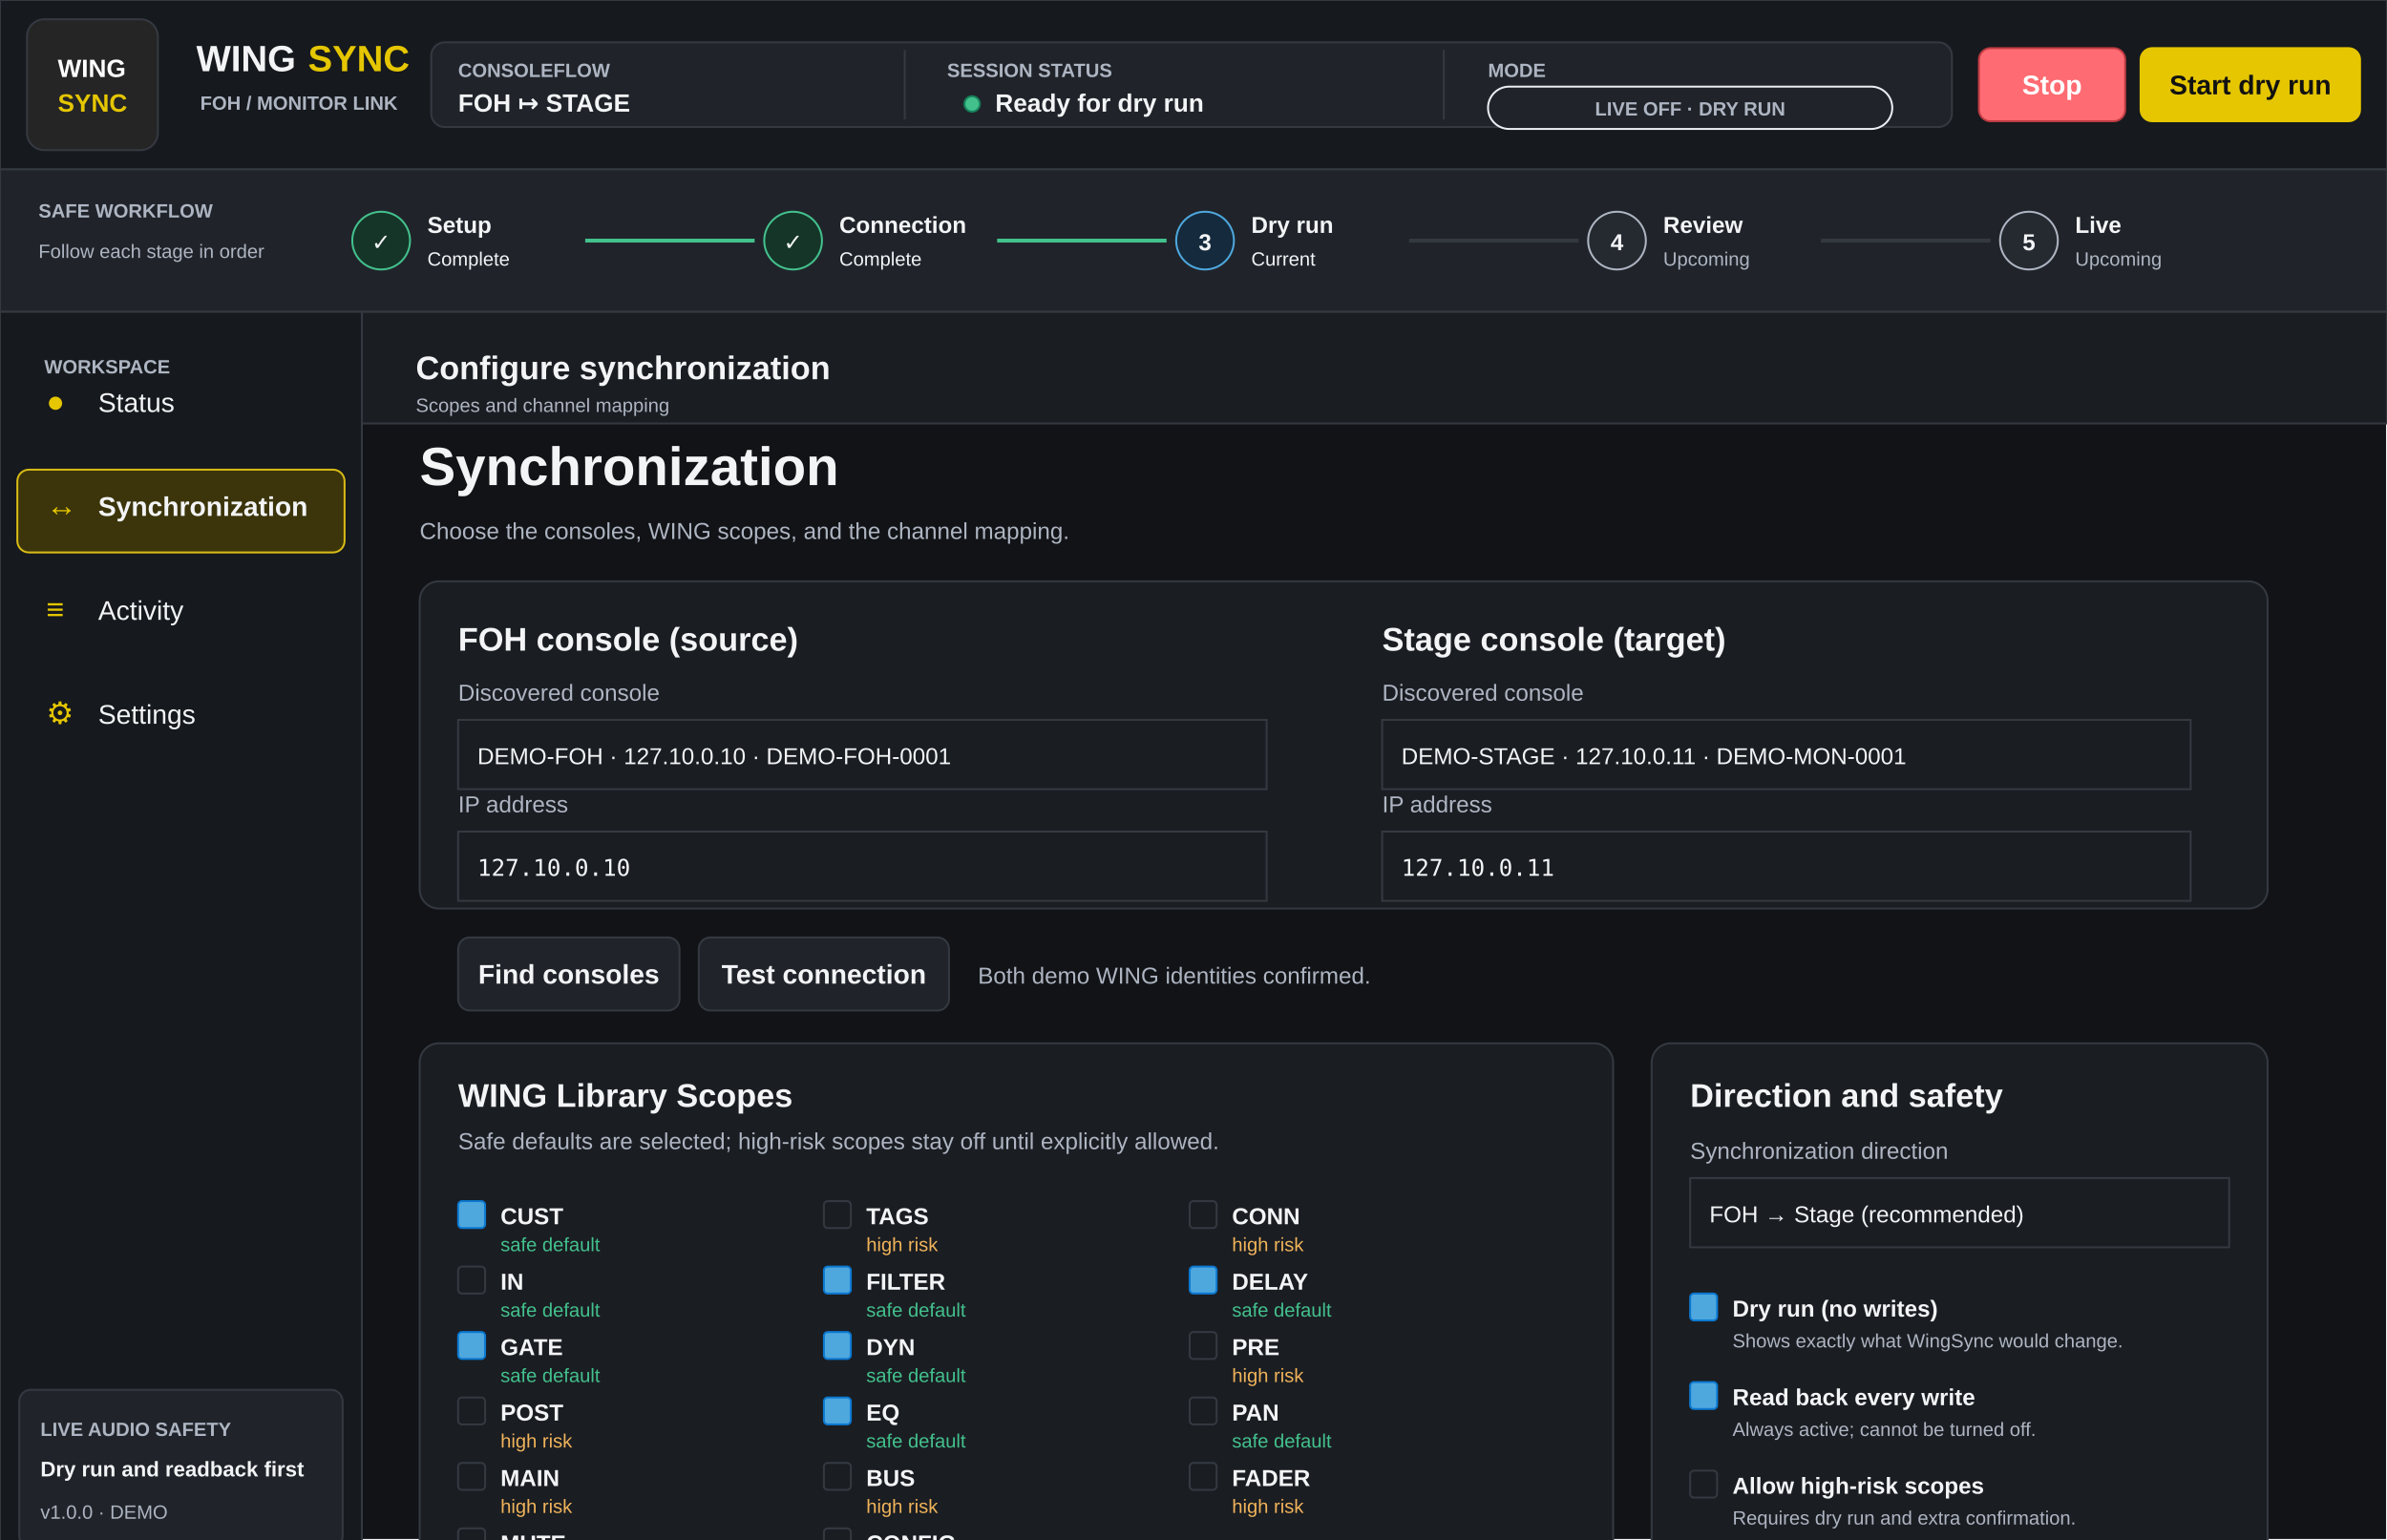
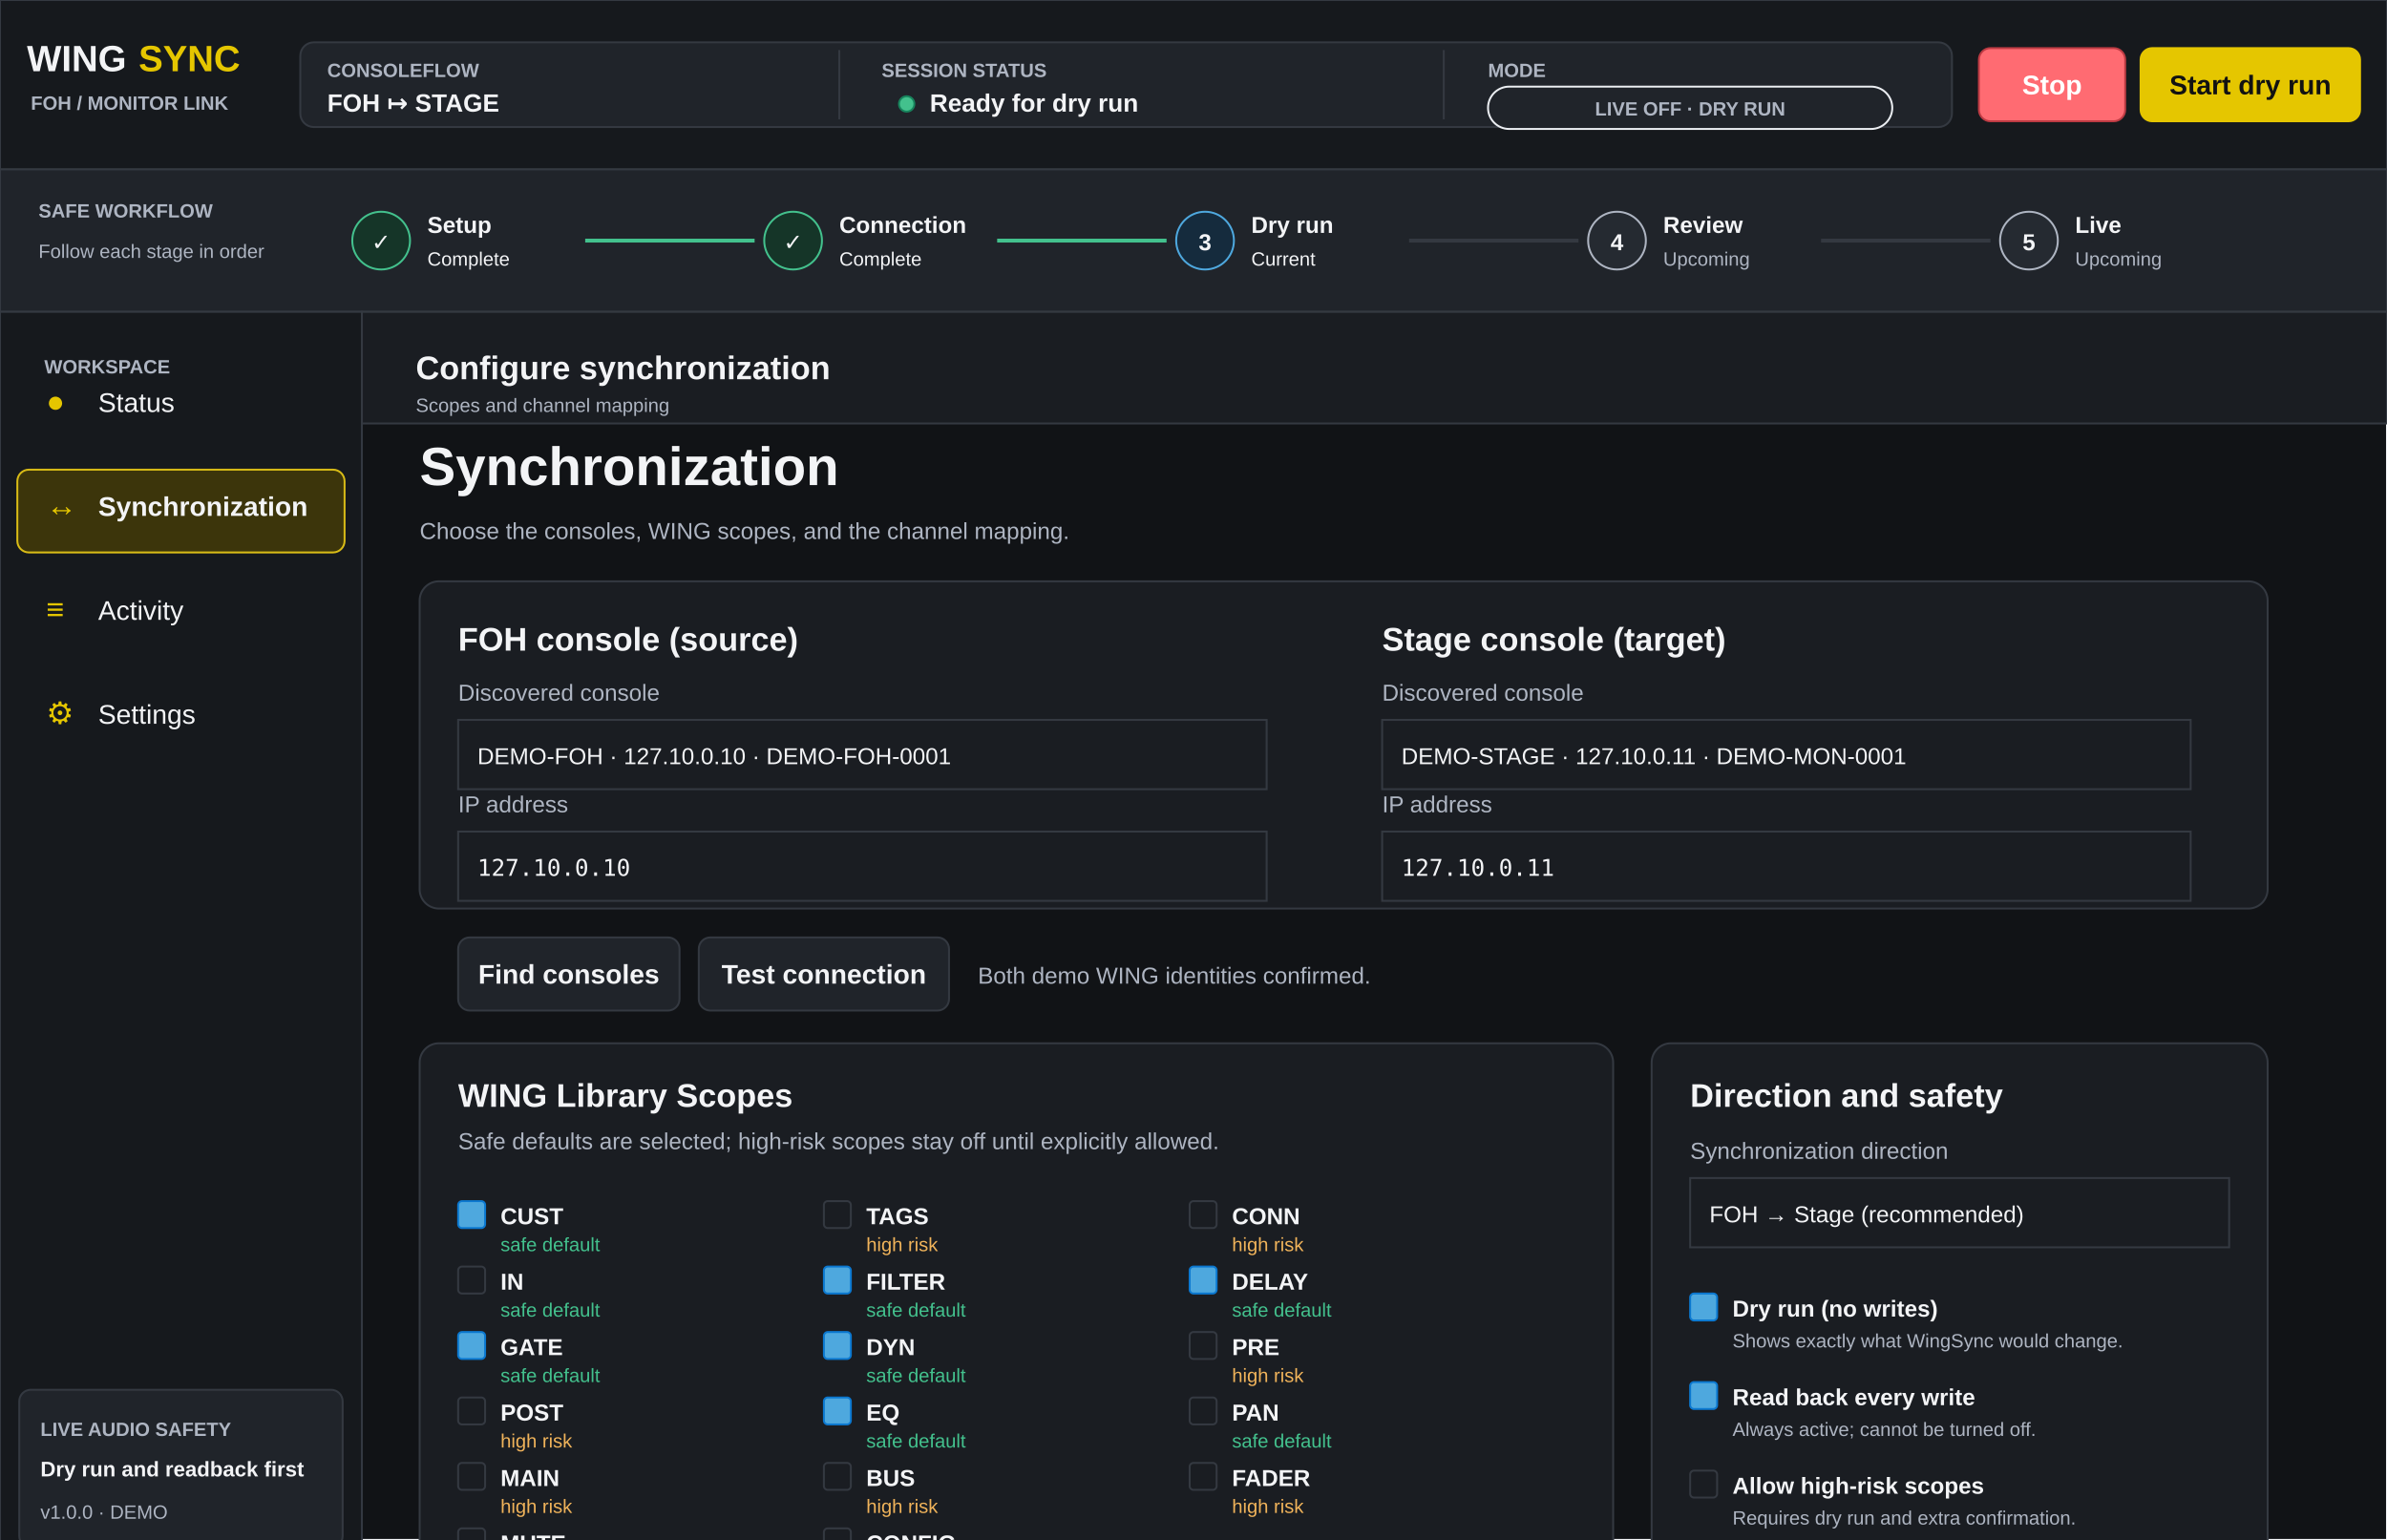
<svg xmlns="http://www.w3.org/2000/svg" width="1240" height="800" viewBox="0 0 1240 800">
  <style>text{font-family:Segoe UI,Arial,sans-serif;fill:#172033}.small{font-size:12px}.tiny{font-size:10px}.label{font-size:10px;font-weight:700;fill:#777872}.muted{fill:#5c667a}.title{font-size:28px;font-weight:650}.h{font-size:17px;font-weight:650}.mono{font-family:Consolas,monospace}.bold{font-weight:700}.btn{font-size:14px;font-weight:650}.num{font-size:28px;font-weight:650}</style>
  <style>text{fill:#F3F4F6}.label,.muted{fill:#AEB5C2}[fill="#f3f5f8"]{fill:#111316}[fill="#fcfcfa"],[fill="#f8f8f5"]{fill:#16191D}[fill="#f3f3ef"],[fill="#efefea"],[fill="#e8eef5"],[fill="#ebeef2"],[fill="#fafafa"],[fill="#f1f2ee"]{fill:#20242A}rect[fill="#fff"],rect[fill="#ffffff"]{fill:#1A1D22}[fill="#fff2a8"]{fill:#3C350B}[fill="#e2f4ed"]{fill:#153528}[fill="#e3f1fb"]{fill:#152B3D}[fill="#fff3e2"]{fill:#382715}[fill="#fde8e9"]{fill:#3B1D22}[fill="#dfe4ec"]{fill:#0D0F12}[fill="#17835c"]{fill:#43C18D}[fill="#0b78d0"]{fill:#4EA8DE}[fill="#be3b43"]{fill:#FF6B72}[fill="#b46b08"],[fill="#d57a00"]{fill:#F0B35A}[fill="#a58c00"]{fill:#E5C600}[stroke="#d7d7d1"],[stroke="#deded8"],[stroke="#d4d4ce"],[stroke="#dce1e8"],[stroke="#b8c1ce"],[stroke="#e9ecf1"],[stroke="#d9dad4"],[stroke="#687386"],[stroke="#111111"]{stroke:#343941}[stroke="#e4c400"]{stroke:#D8BB16}[stroke="#f0c67f"]{stroke:#8A5B24}[style*="fill:#172033"]{fill:#F3F4F6!important}[style*="fill:#5c667a"]{fill:#AEB5C2!important}[style*="fill:#17835c"]{fill:#43C18D!important}[style*="fill:#0b78d0"]{fill:#4EA8DE!important}[style*="fill:#be3b43"]{fill:#FF6B72!important}[style*="fill:#b46b08"]{fill:#F0B35A!important}[style*="fill:#a58c00"]{fill:#E5C600!important}[style*="fill:#76531f"]{fill:#FFD499!important}[style*="fill:#ecece8"]{fill:#F3F4F6!important}</style>
  <rect x="0" y="0" width="1240" height="800" rx="0" fill="#f3f5f8" stroke="#f3f5f8" stroke-width="1" />
  <rect x="0" y="0" width="1240" height="88" rx="0" fill="#fcfcfa" stroke="#d7d7d1" stroke-width="1" />
-   <rect x="14" y="10" width="68" height="68" rx="9" fill="#252525" stroke="#111111" stroke-width="1" />
-   <text x="30" y="40" class="bold" style="fill:#fff;font-size:13px;">WING</text>
-   <text x="30" y="58" class="bold" style="fill:#e5c600;font-size:13px;">SYNC</text>
-   <text x="102" y="37" class="bold" style="font-size:19px;">WING</text>
-   <text x="160" y="37" class="bold" style="fill:#e5c600;font-size:19px;">SYNC</text>
-   <text x="104" y="57" class="label" style="">FOH / MONITOR LINK</text>
-   <rect x="224" y="22" width="790" height="44" rx="7" fill="#f3f3ef" stroke="#deded8" stroke-width="1" />
-   <text x="238" y="40" class="label" style="">CONSOLEFLOW</text>
-   <text x="238" y="58" class="bold" style="font-size:13px;">FOH ↦ STAGE</text>
-   <line x1="470" y1="26" x2="470" y2="62" stroke="#d4d4ce" stroke-width="1" />
-   <text x="492" y="40" class="label" style="">SESSION STATUS</text>
-   <circle cx="505" cy="54" r="4" fill="#17835c" stroke="#17835c" />
-   <text x="517" y="58" class="bold" style="font-size:13px;">Ready for dry run</text>
+   <text x="14" y="37" class="bold" style="font-size:19px;">WING</text>
+   <text x="72" y="37" class="bold" style="fill:#e5c600;font-size:19px;">SYNC</text>
+   <text x="16" y="57" class="label" style="">FOH / MONITOR LINK</text>
+   <rect x="156" y="22" width="858" height="44" rx="7" fill="#f3f3ef" stroke="#deded8" stroke-width="1" />
+   <text x="170" y="40" class="label" style="">CONSOLEFLOW</text>
+   <text x="170" y="58" class="bold" style="font-size:13px;">FOH ↦ STAGE</text>
+   <line x1="436" y1="26" x2="436" y2="62" stroke="#d4d4ce" stroke-width="1" />
+   <text x="458" y="40" class="label" style="">SESSION STATUS</text>
+   <circle cx="471" cy="54" r="4" fill="#17835c" stroke="#17835c" />
+   <text x="483" y="58" class="bold" style="font-size:13px;">Ready for dry run</text>
  <line x1="750" y1="26" x2="750" y2="62" stroke="#d4d4ce" stroke-width="1" />
  <text x="773" y="40" class="label" style="">MODE</text>
  <rect x="773" y="45" width="210" height="22" rx="11" fill="#ebeef2" stroke="#ebeef2" stroke-width="1" />
  <text x="878" y="60" class="bold" style="fill:#5c667a;font-size:10px;text-anchor:middle;">LIVE OFF · DRY RUN</text>
  <rect x="1028" y="25" width="76" height="38" rx="6" fill="#be3b43" stroke="#be3b43" stroke-width="1" />
  <text x="1066" y="49" class="btn" style="fill:#fff;font-size:14px;text-anchor:middle;">Stop</text>
  <rect x="1112" y="25" width="114" height="38" rx="6" fill="#e5c600" stroke="#e5c600" stroke-width="1" />
  <text x="1169" y="49" class="btn" style="fill:#121212;font-size:14px;text-anchor:middle;">Start dry run</text>
  <rect x="0" y="88" width="1240" height="74" fill="#20242A" stroke="#343941" />
  <text x="20" y="113" class="label">SAFE WORKFLOW</text>
  <text x="20" y="134" class="tiny muted">Follow each stage in order</text>
  <line x1="304" y1="125" x2="392" y2="125" stroke="#43C18D" stroke-width="2" />
  <line x1="518" y1="125" x2="606" y2="125" stroke="#43C18D" stroke-width="2" />
  <line x1="732" y1="125" x2="820" y2="125" stroke="#343941" stroke-width="2" />
  <line x1="946" y1="125" x2="1034" y2="125" stroke="#343941" stroke-width="2" />
  <circle cx="198" cy="125" r="15" fill="#153528" stroke="#43C18D" />
  <text x="198" y="130" class="bold" text-anchor="middle">✓</text>
  <text x="222" y="121" class="bold small">Setup</text>
  <text x="222" y="138" class="tiny" fill="#43C18D">Complete</text>
  <circle cx="412" cy="125" r="15" fill="#153528" stroke="#43C18D" />
  <text x="412" y="130" class="bold" text-anchor="middle">✓</text>
  <text x="436" y="121" class="bold small">Connection</text>
  <text x="436" y="138" class="tiny" fill="#43C18D">Complete</text>
  <circle cx="626" cy="125" r="15" fill="#152B3D" stroke="#4EA8DE" />
  <text x="626" y="130" class="bold" text-anchor="middle">3</text>
  <text x="650" y="121" class="bold small">Dry run</text>
  <text x="650" y="138" class="tiny" fill="#4EA8DE">Current</text>
  <circle cx="840" cy="125" r="15" fill="#252A31" stroke="#AEB5C2" />
  <text x="840" y="130" class="bold" text-anchor="middle">4</text>
  <text x="864" y="121" class="bold small">Review</text>
  <text x="864" y="138" class="tiny muted">Upcoming</text>
  <circle cx="1054" cy="125" r="15" fill="#252A31" stroke="#AEB5C2" />
  <text x="1054" y="130" class="bold" text-anchor="middle">5</text>
  <text x="1078" y="121" class="bold small">Live</text>
  <text x="1078" y="138" class="tiny muted">Upcoming</text>
  <g transform="translate(0 74)">
    <rect x="0" y="88" width="188" height="670" rx="0" fill="#f8f8f5" stroke="#d7d7d1" stroke-width="1" />
    <text x="23" y="120" class="label" style="">WORKSPACE</text>
    <text x="24" y="140" class="bold" style="fill:#a58c00;font-size:16px;">●</text>
    <text x="51" y="140" class="" style="font-size:14px;">Status</text>
    <rect x="9" y="170" width="170" height="43" rx="6" fill="#fff2a8" stroke="#e4c400" stroke-width="1" />
    <text x="24" y="194" class="bold" style="fill:#a58c00;font-size:16px;">↔</text>
    <text x="51" y="194" class="bold" style="font-size:14px;">Synchronization</text>
    <text x="24" y="248" class="bold" style="fill:#a58c00;font-size:16px;">≡</text>
    <text x="51" y="248" class="" style="font-size:14px;">Activity</text>
    <text x="24" y="302" class="bold" style="fill:#a58c00;font-size:16px;">⚙</text>
    <text x="51" y="302" class="" style="font-size:14px;">Settings</text>
    <rect x="10" y="648" width="168" height="82" rx="6" fill="#efefea" stroke="#d7d7d1" stroke-width="1" />
    <text x="21" y="672" class="label" style="">LIVE AUDIO SAFETY</text>
    <text x="21" y="693" class="bold" style="font-size:11px;">Dry run and readback first</text>
    <text x="21" y="715" class="tiny" style="fill:#5c667a;">v1.0.0 · DEMO</text>
    <rect x="188" y="88" width="1052" height="58" rx="0" fill="#fff" stroke="#dce1e8" stroke-width="1" />
    <text x="216" y="123" class="h" style="">Configure synchronization</text>
    <text x="216" y="140" class="tiny" style="fill:#5c667a;">Scopes and channel mapping</text>
    <rect x="0" y="758" width="1240" height="42" rx="0" fill="#20211f" stroke="#111211" stroke-width="1" />
    <rect x="16" y="769" width="4" height="20" rx="2" fill="#e5c600" stroke="#e5c600" stroke-width="1" />
    <text x="30" y="784" class="label" style="fill:#e5c600;">NEXT STEP</text>
    <text x="218" y="178" class="title" style="">Synchronization</text>
    <text x="218" y="206" class="small" style="fill:#5c667a;">Choose the consoles, WING scopes, and the channel mapping.</text>
    <rect x="218" y="228" width="960" height="170" rx="10" fill="#ffffff" stroke="#dce1e8" stroke-width="1" />
    <text x="238" y="264" class="h" style="">FOH console (source)</text>
    <text x="238" y="290" class="small" style="fill:#5c667a;">Discovered console</text>
    <rect x="238" y="300" width="420" height="36" rx="0" fill="#fff" stroke="#b8c1ce" stroke-width="1" />
    <text x="248" y="323" class="small" style="">DEMO-FOH · 127.10.0.10 · DEMO-FOH-0001</text>
    <text x="238" y="348" class="small" style="fill:#5c667a;">IP address</text>
    <rect x="238" y="358" width="420" height="36" rx="0" fill="#fff" stroke="#b8c1ce" stroke-width="1" />
    <text x="248" y="381" class="mono" style="">127.10.0.10</text>
    <text x="718" y="264" class="h" style="">Stage console (target)</text>
    <text x="718" y="290" class="small" style="fill:#5c667a;">Discovered console</text>
    <rect x="718" y="300" width="420" height="36" rx="0" fill="#fff" stroke="#b8c1ce" stroke-width="1" />
    <text x="728" y="323" class="small" style="">DEMO-STAGE · 127.10.0.11 · DEMO-MON-0001</text>
    <text x="718" y="348" class="small" style="fill:#5c667a;">IP address</text>
    <rect x="718" y="358" width="420" height="36" rx="0" fill="#fff" stroke="#b8c1ce" stroke-width="1" />
    <text x="728" y="381" class="mono" style="">127.10.0.11</text>
    <rect x="238" y="413" width="115" height="38" rx="6" fill="#e8eef5" stroke="#dce1e8" stroke-width="1" />
    <text x="295.5" y="437" class="btn" style="fill:#172033;font-size:14px;text-anchor:middle;">Find consoles</text>
    <rect x="363" y="413" width="130" height="38" rx="6" fill="#e8eef5" stroke="#dce1e8" stroke-width="1" />
    <text x="428.0" y="437" class="btn" style="fill:#172033;font-size:14px;text-anchor:middle;">Test connection</text>
    <text x="508" y="437" class="small" style="fill:#5c667a;">Both demo WING identities confirmed.</text>
    <rect x="218" y="468" width="620" height="285" rx="10" fill="#ffffff" stroke="#dce1e8" stroke-width="1" />
    <text x="238" y="501" class="h" style="">WING Library Scopes</text>
    <text x="238" y="523" class="small" style="fill:#5c667a;">Safe defaults are selected; high-risk scopes stay off until explicitly allowed.</text>
    <rect x="238" y="550" width="14" height="14" rx="2" fill="#0b78d0" stroke="#0b78d0" stroke-width="1" />
    <text x="260" y="562" class="bold" style="">CUST</text>
    <text x="260" y="576" class="tiny" style="fill:#17835c;">safe default</text>
    <rect x="428" y="550" width="14" height="14" rx="2" fill="#fff" stroke="#687386" stroke-width="1" />
    <text x="450" y="562" class="bold" style="">TAGS</text>
    <text x="450" y="576" class="tiny" style="fill:#b46b08;">high risk</text>
    <rect x="618" y="550" width="14" height="14" rx="2" fill="#fff" stroke="#687386" stroke-width="1" />
    <text x="640" y="562" class="bold" style="">CONN</text>
    <text x="640" y="576" class="tiny" style="fill:#b46b08;">high risk</text>
    <rect x="238" y="584" width="14" height="14" rx="2" fill="#fff" stroke="#687386" stroke-width="1" />
    <text x="260" y="596" class="bold" style="">IN</text>
    <text x="260" y="610" class="tiny" style="fill:#17835c;">safe default</text>
    <rect x="428" y="584" width="14" height="14" rx="2" fill="#0b78d0" stroke="#0b78d0" stroke-width="1" />
    <text x="450" y="596" class="bold" style="">FILTER</text>
    <text x="450" y="610" class="tiny" style="fill:#17835c;">safe default</text>
    <rect x="618" y="584" width="14" height="14" rx="2" fill="#0b78d0" stroke="#0b78d0" stroke-width="1" />
    <text x="640" y="596" class="bold" style="">DELAY</text>
    <text x="640" y="610" class="tiny" style="fill:#17835c;">safe default</text>
    <rect x="238" y="618" width="14" height="14" rx="2" fill="#0b78d0" stroke="#0b78d0" stroke-width="1" />
    <text x="260" y="630" class="bold" style="">GATE</text>
    <text x="260" y="644" class="tiny" style="fill:#17835c;">safe default</text>
    <rect x="428" y="618" width="14" height="14" rx="2" fill="#0b78d0" stroke="#0b78d0" stroke-width="1" />
    <text x="450" y="630" class="bold" style="">DYN</text>
    <text x="450" y="644" class="tiny" style="fill:#17835c;">safe default</text>
    <rect x="618" y="618" width="14" height="14" rx="2" fill="#fff" stroke="#687386" stroke-width="1" />
    <text x="640" y="630" class="bold" style="">PRE</text>
    <text x="640" y="644" class="tiny" style="fill:#b46b08;">high risk</text>
    <rect x="238" y="652" width="14" height="14" rx="2" fill="#fff" stroke="#687386" stroke-width="1" />
    <text x="260" y="664" class="bold" style="">POST</text>
    <text x="260" y="678" class="tiny" style="fill:#b46b08;">high risk</text>
    <rect x="428" y="652" width="14" height="14" rx="2" fill="#0b78d0" stroke="#0b78d0" stroke-width="1" />
    <text x="450" y="664" class="bold" style="">EQ</text>
    <text x="450" y="678" class="tiny" style="fill:#17835c;">safe default</text>
    <rect x="618" y="652" width="14" height="14" rx="2" fill="#fff" stroke="#687386" stroke-width="1" />
    <text x="640" y="664" class="bold" style="">PAN</text>
    <text x="640" y="678" class="tiny" style="fill:#17835c;">safe default</text>
    <rect x="238" y="686" width="14" height="14" rx="2" fill="#fff" stroke="#687386" stroke-width="1" />
    <text x="260" y="698" class="bold" style="">MAIN</text>
    <text x="260" y="712" class="tiny" style="fill:#b46b08;">high risk</text>
    <rect x="428" y="686" width="14" height="14" rx="2" fill="#fff" stroke="#687386" stroke-width="1" />
    <text x="450" y="698" class="bold" style="">BUS</text>
    <text x="450" y="712" class="tiny" style="fill:#b46b08;">high risk</text>
    <rect x="618" y="686" width="14" height="14" rx="2" fill="#fff" stroke="#687386" stroke-width="1" />
    <text x="640" y="698" class="bold" style="">FADER</text>
    <text x="640" y="712" class="tiny" style="fill:#b46b08;">high risk</text>
    <rect x="238" y="720" width="14" height="14" rx="2" fill="#fff" stroke="#687386" stroke-width="1" />
    <text x="260" y="732" class="bold" style="">MUTE</text>
    <text x="260" y="746" class="tiny" style="fill:#b46b08;">high risk</text>
    <rect x="428" y="720" width="14" height="14" rx="2" fill="#fff" stroke="#687386" stroke-width="1" />
    <text x="450" y="732" class="bold" style="">CONFIG</text>
    <text x="450" y="746" class="tiny" style="fill:#b46b08;">high risk</text>
    <rect x="858" y="468" width="320" height="285" rx="10" fill="#ffffff" stroke="#dce1e8" stroke-width="1" />
    <text x="878" y="501" class="h" style="">Direction and safety</text>
    <text x="878" y="528" class="small" style="fill:#5c667a;">Synchronization direction</text>
    <rect x="878" y="538" width="280" height="36" rx="0" fill="#fff" stroke="#b8c1ce" stroke-width="1" />
    <text x="888" y="561" class="small" style="">FOH → Stage (recommended)</text>
    <rect x="878" y="598" width="14" height="14" rx="2" fill="#0b78d0" stroke="#0b78d0" stroke-width="1" />
    <text x="900" y="610" class="bold" style="">Dry run (no writes)</text>
    <text x="900" y="626" class="tiny" style="fill:#5c667a;">Shows exactly what WingSync would change.</text>
    <rect x="878" y="644" width="14" height="14" rx="2" fill="#0b78d0" stroke="#0b78d0" stroke-width="1" />
    <text x="900" y="656" class="bold" style="">Read back every write</text>
    <text x="900" y="672" class="tiny" style="fill:#5c667a;">Always active; cannot be turned off.</text>
    <rect x="878" y="690" width="14" height="14" rx="2" fill="#fff" stroke="#687386" stroke-width="1" />
    <text x="900" y="702" class="bold" style="">Allow high-risk scopes</text>
    <text x="900" y="718" class="tiny" style="fill:#5c667a;">Requires dry run and extra confirmation.</text>
    <text x="105" y="784" class="small" style="fill:#ecece8;">Next step: start a dry run and review the preview.</text>
  </g>
</svg>
